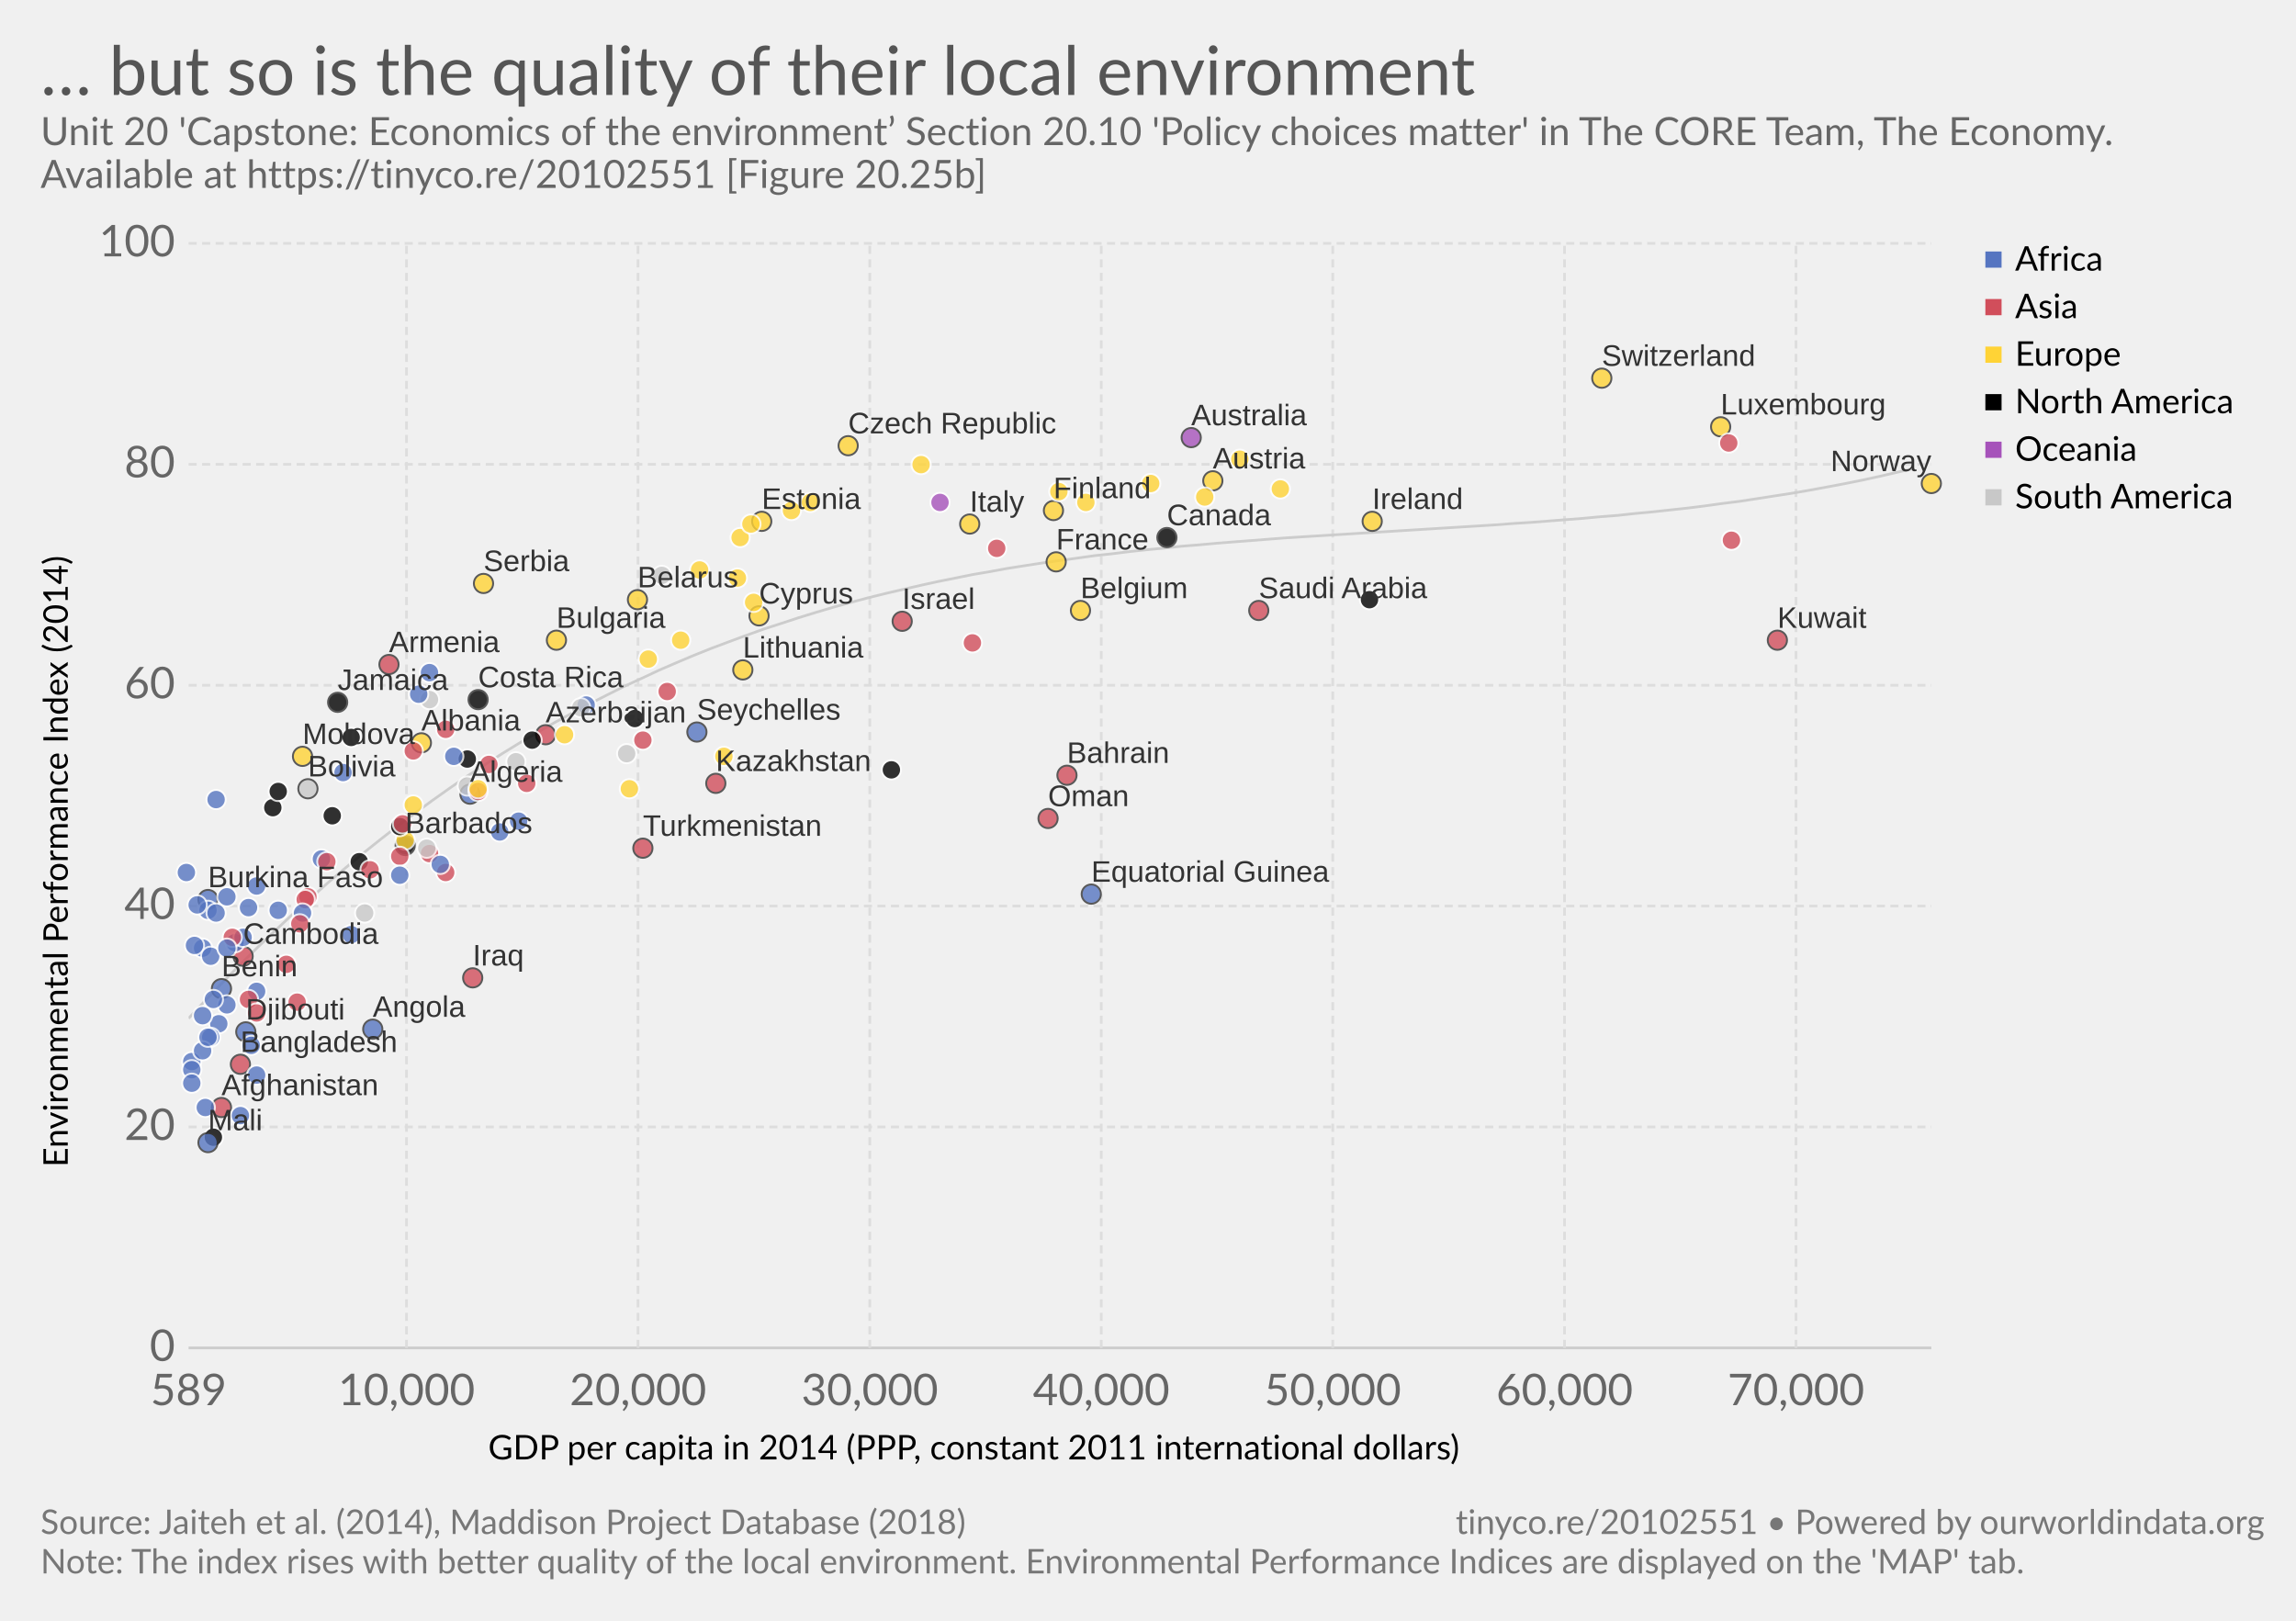
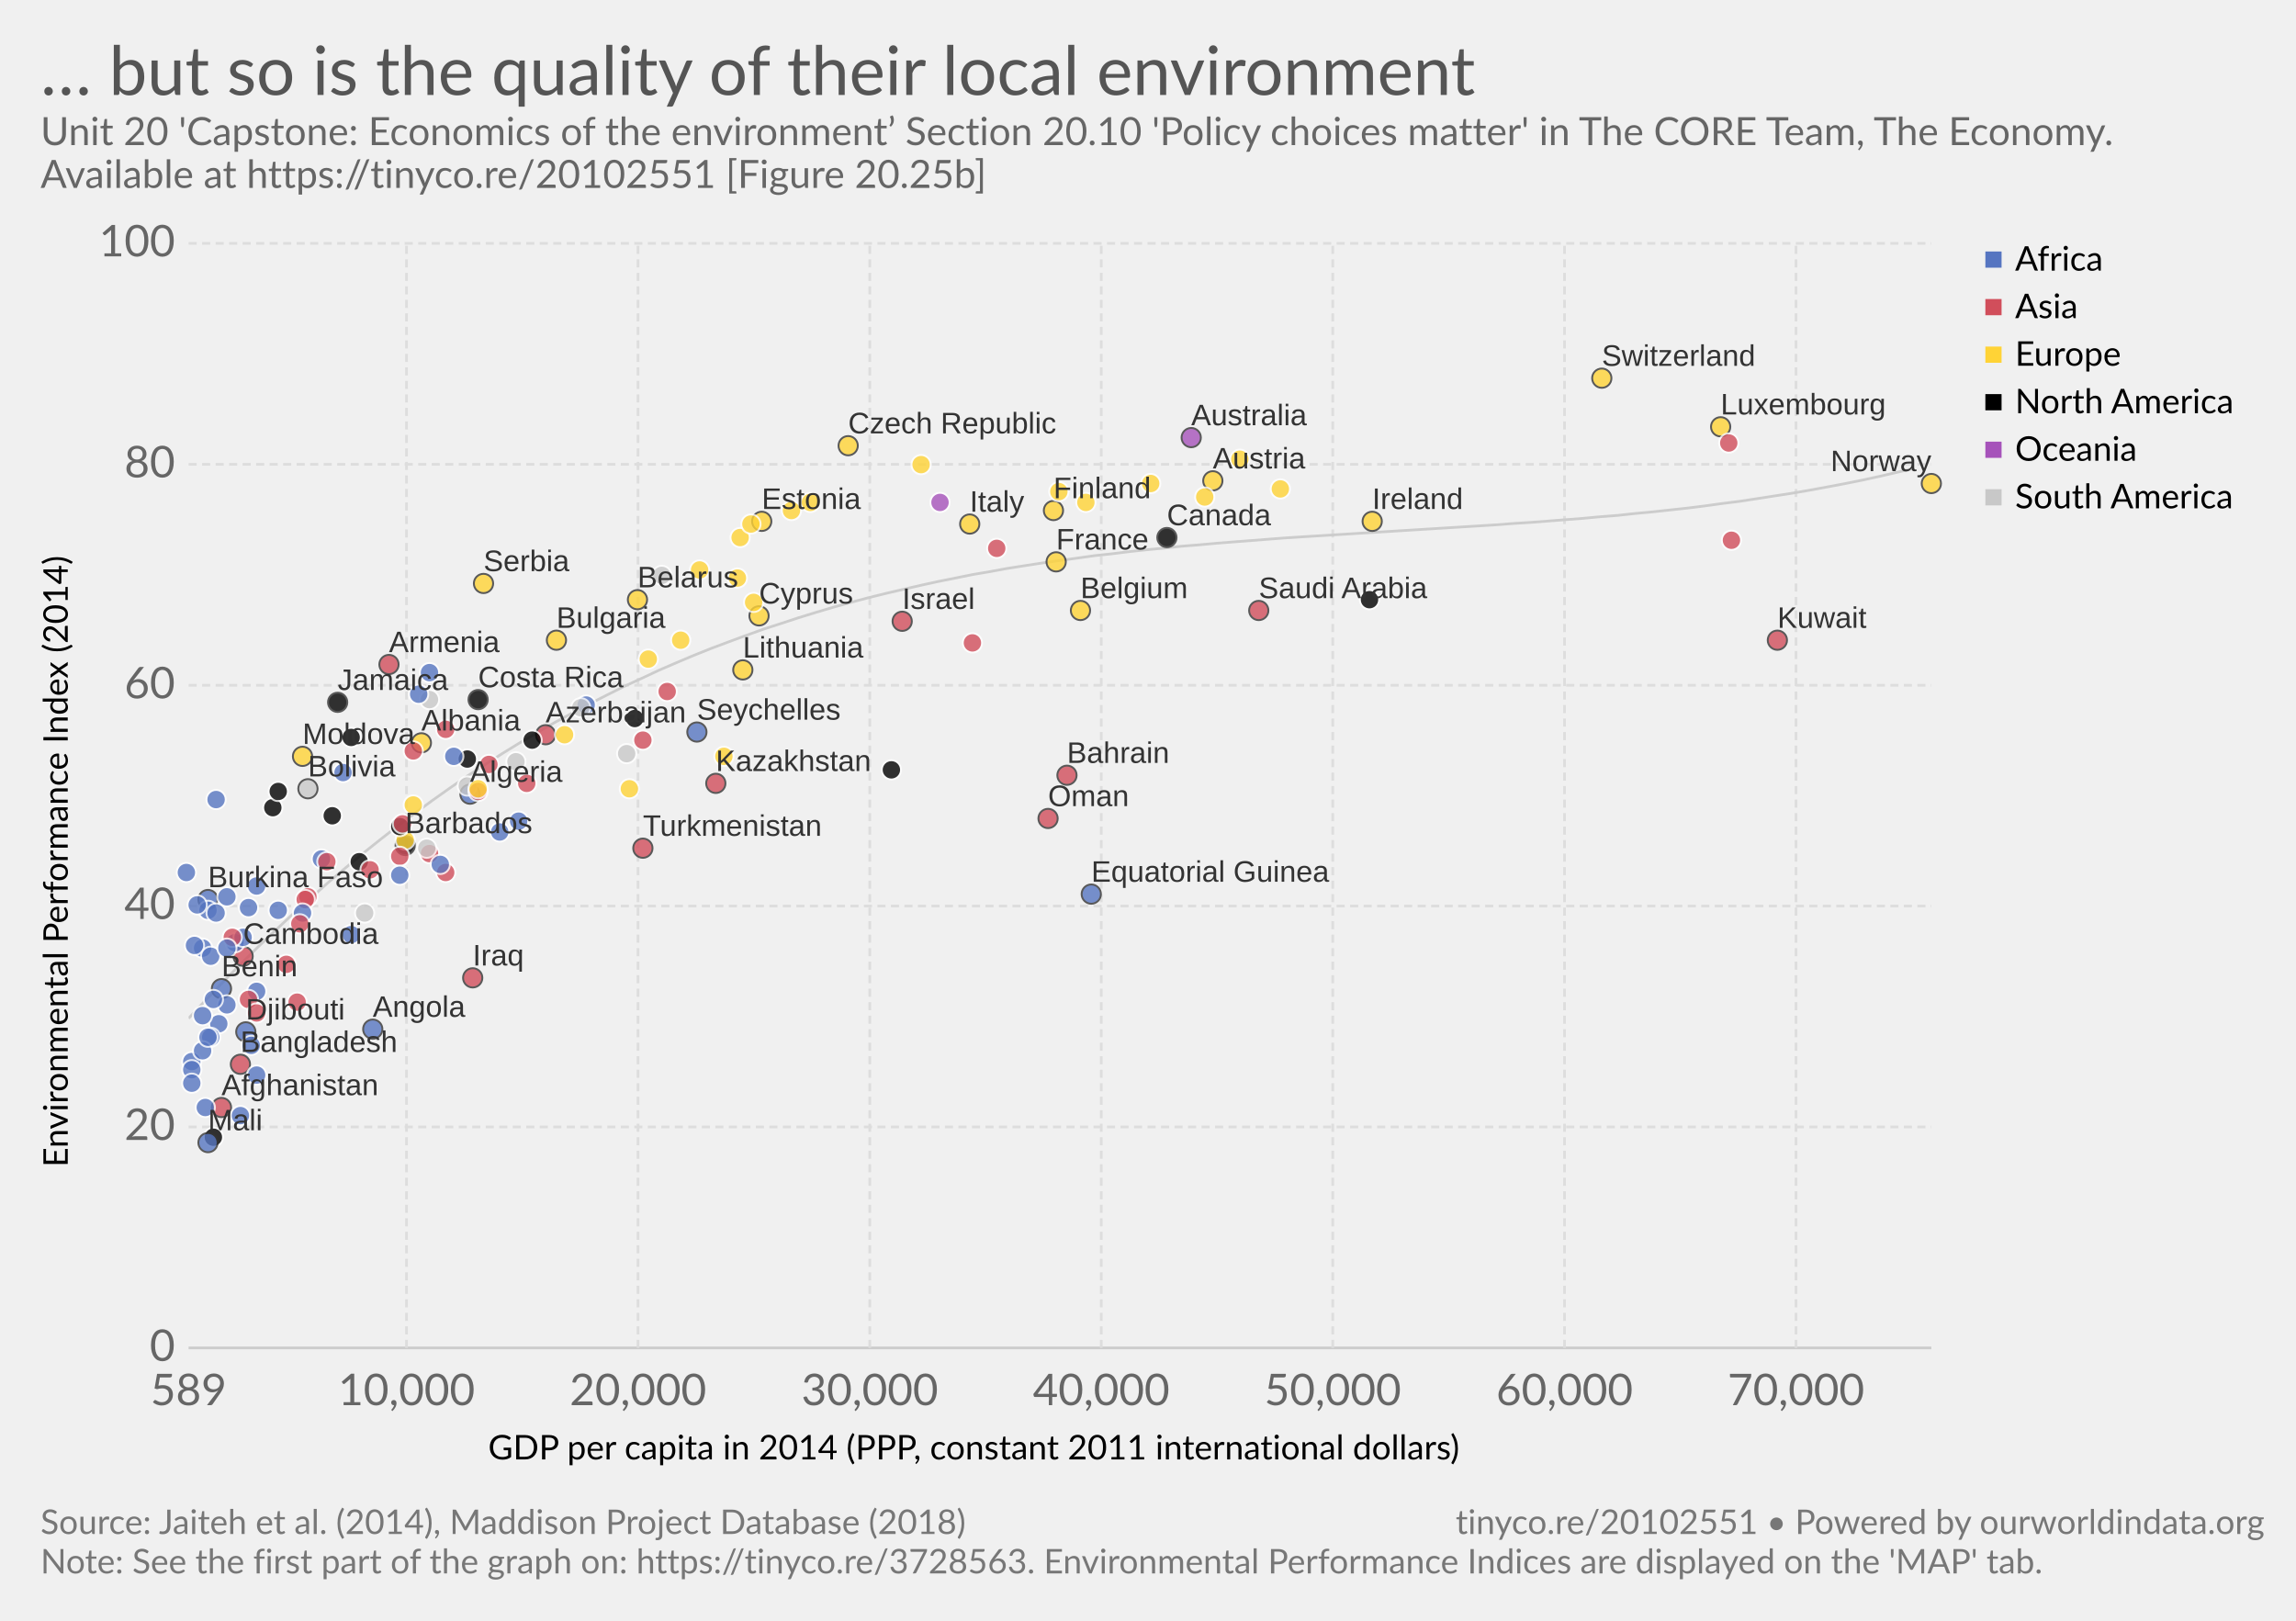
<svg xmlns="http://www.w3.org/2000/svg" version="1.1" style="font-family:Lato, 'Helvetica Neue', Helvetica, Arial, sans-serif;font-size:18px;background-color:white;text-rendering:optimizeLegibility;-webkit-font-smoothing:antialiased" width="850" height="600">
  <g class="HeaderView">
    <a href="https://ourworldindata.org/grapher/but-so-is-the-quality-of-their-local-environment" target="_blank">
      <text font-size="25.20" x="15.0" y="35.2" fill="#555">
        <tspan x="15" y="35.16">… but so is the quality of their local environment</tspan>
      </text>
    </a>
    <text font-size="14.40" x="15.0" y="53.7" fill="#666">
      <tspan x="15" y="53.72">Unit 20 'Capstone: Economics of the environment’ Section 20.10 'Policy choices matter' in The CORE Team, The Economy.</tspan>
      <tspan x="15" y="69.56">Available at https://tinyco.re/20102551 [Figure 20.25b]</tspan>
    </text>
  </g>
  <g>
    <g class="AxisBoxView">
      <g class="HorizontalAxis">
        <text font-size="12.60" x="180.7" y="540.3">
          <tspan x="180.725" y="540.28">GDP per capita in 2014 (PPP, constant 2011 international dollars)</tspan>
        </text>
        <text x="69.8" y="520.2" fill="#666" text-anchor="middle" font-size="16.2">589</text>
        <text x="150.5" y="520.2" fill="#666" text-anchor="middle" font-size="16.2">10,000</text>
        <text x="236.2" y="520.2" fill="#666" text-anchor="middle" font-size="16.2">20,000</text>
        <text x="322" y="520.2" fill="#666" text-anchor="middle" font-size="16.2">30,000</text>
        <text x="407.7" y="520.2" fill="#666" text-anchor="middle" font-size="16.2">40,000</text>
        <text x="493.4" y="520.2" fill="#666" text-anchor="middle" font-size="16.2">50,000</text>
        <text x="579.2" y="520.2" fill="#666" text-anchor="middle" font-size="16.2">60,000</text>
        <text x="664.9" y="520.2" fill="#666" text-anchor="middle" font-size="16.2">70,000</text>
      </g>
      <g class="VerticalAxis">
        <text font-size="12.60" x="-432.1" y="25.1" transform="rotate(-90)">
          <tspan x="-432.055" y="25.08">Environmental Performance Index (2014)</tspan>
        </text>
        <text x="64.82" y="499" fill="#666" dominant-baseline="middle" text-anchor="end" font-size="16.2">0</text>
        <text x="64.82" y="417.2" fill="#666" dominant-baseline="middle" text-anchor="end" font-size="16.2">20</text>
        <text x="64.82" y="335.4" fill="#666" dominant-baseline="middle" text-anchor="end" font-size="16.2">40</text>
        <text x="64.82" y="253.7" fill="#666" dominant-baseline="middle" text-anchor="end" font-size="16.2">60</text>
        <text x="64.82" y="171.9" fill="#666" dominant-baseline="middle" text-anchor="end" font-size="16.2">80</text>
        <text x="64.82" y="90.1" fill="#666" dominant-baseline="middle" text-anchor="end" font-size="16.2">100</text>
      </g>
      <g class="AxisGridLines">
        <line x1="69.82" y1="499" x2="715.00" y2="499" stroke="#ccc" />
        <line x1="69.82" y1="417.2" x2="715.00" y2="417.2" stroke="#ddd" stroke-dasharray="3,2" />
        <line x1="69.82" y1="335.4" x2="715.00" y2="335.4" stroke="#ddd" stroke-dasharray="3,2" />
        <line x1="69.82" y1="253.7" x2="715.00" y2="253.7" stroke="#ddd" stroke-dasharray="3,2" />
        <line x1="69.82" y1="171.9" x2="715.00" y2="171.9" stroke="#ddd" stroke-dasharray="3,2" />
        <line x1="69.82" y1="90.1" x2="715.00" y2="90.1" stroke="#ddd" stroke-dasharray="3,2" />
      </g>
      <g class="AxisGridLines">
        <line x1="150.5" y1="499.00" x2="150.5" y2="90.10" stroke="#ddd" stroke-dasharray="3,2" />
        <line x1="236.2" y1="499.00" x2="236.2" y2="90.10" stroke="#ddd" stroke-dasharray="3,2" />
        <line x1="322" y1="499.00" x2="322" y2="90.10" stroke="#ddd" stroke-dasharray="3,2" />
        <line x1="407.7" y1="499.00" x2="407.7" y2="90.10" stroke="#ddd" stroke-dasharray="3,2" />
        <line x1="493.4" y1="499.00" x2="493.4" y2="90.10" stroke="#ddd" stroke-dasharray="3,2" />
        <line x1="579.2" y1="499.00" x2="579.2" y2="90.10" stroke="#ddd" stroke-dasharray="3,2" />
        <line x1="664.9" y1="499.00" x2="664.9" y2="90.10" stroke="#ddd" stroke-dasharray="3,2" />
      </g>
    </g>
    <g class="ComparisonLine">
      <defs>
        <clipPath id="axisBounds-1">
          <rect x="69.816" y="90.1" width="645.184" height="408.9" />
        </clipPath>
      </defs>
      <path d="M69.8,377L76.3,370.1L82.7,363.4L89.2,356.8L95.6,350.5L102.1,344.3L108.5,338.3L115,332.5L121.4,326.8L127.9,321.3L134.3,316L140.8,310.8L147.2,305.8L153.7,301L160.1,296.3L166.6,291.7L173,287.3L179.5,283.1L185.9,279L192.4,275L198.9,271.2L205.3,267.5L211.8,264L218.2,260.6L224.7,257.3L231.1,254.1L237.6,251.1L244,248.1L250.5,245.3L256.9,242.6L263.4,240L269.8,237.6L276.3,235.2L282.7,232.9L289.2,230.8L295.6,228.7L302.1,226.7L308.5,224.8L315,223L321.4,221.3L327.9,219.7L334.3,218.2L340.8,216.7L347.2,215.3L353.7,214L360.1,212.7L366.6,211.6L373.1,210.4L379.5,209.4L386,208.4L392.4,207.5L398.9,206.6L405.3,205.7L411.8,205L418.2,204.2L424.7,203.5L431.1,202.9L437.6,202.2L444,201.7L450.5,201.1L456.9,200.6L463.4,200.1L469.8,199.6L476.3,199.1L482.7,198.7L489.2,198.3L495.6,197.9L502.1,197.5L508.5,197.1L515,196.7L521.4,196.3L527.9,195.9L534.3,195.5L540.8,195.1L547.3,194.7L553.7,194.3L560.2,193.8L566.6,193.4L573.1,192.9L579.5,192.4L586,191.9L592.4,191.3L598.9,190.8L605.3,190.1L611.8,189.5L618.2,188.8L624.7,188.1L631.1,187.3L637.6,186.4L644,185.6L650.5,184.6L656.9,183.6L663.4,182.6L669.8,181.5L676.3,180.3L682.7,179.1L689.2,177.8L695.6,176.4L702.1,174.9L708.5,173.4" clip-path="url(#axisBounds-1)" fill="none" stroke="#ccc" />
    </g>
    <g class="PointsWithLabels clickable" clip-path="url(#scatterBounds-2)" font-family="Arial, sans-serif">
      <rect x="69.816" y="90.1" width="645.184" height="408.9" fill="rgba(255,255,255,0)" />
      <defs>
        <clipPath id="scatterBounds-2">
          <rect x="59.816" y="80.1" width="665.184" height="428.9" />
        </clipPath>
      </defs>
      <g class="key-Afghanistan_0">
        <circle cx="82.00" cy="410.00" r="3.57" fill="#d14e5b" opacity="0.8" stroke="#333" stroke-width="0.7" />
      </g>
      <g class="key-Albania_0">
        <circle cx="156.00" cy="275.00" r="3.57" fill="#ffd336" opacity="0.8" stroke="#333" stroke-width="0.7" />
      </g>
      <g class="key-Algeria_0">
        <circle cx="174.00" cy="294.00" r="3.57" fill="#5675c1" opacity="0.8" stroke="#333" stroke-width="0.7" />
      </g>
      <g class="key-Angola_0">
        <circle cx="138.00" cy="381.00" r="3.57" fill="#5675c1" opacity="0.8" stroke="#333" stroke-width="0.7" />
      </g>
      <g class="key-Armenia_0">
        <circle cx="144.00" cy="246.00" r="3.57" fill="#d14e5b" opacity="0.8" stroke="#333" stroke-width="0.7" />
      </g>
      <g class="key-Australia_0">
        <circle cx="441.00" cy="162.00" r="3.57" fill="#a652ba" opacity="0.8" stroke="#333" stroke-width="0.7" />
      </g>
      <g class="key-Austria_0">
        <circle cx="449.00" cy="178.00" r="3.57" fill="#ffd336" opacity="0.8" stroke="#333" stroke-width="0.7" />
      </g>
      <g class="key-Azerbaijan_0">
        <circle cx="202.00" cy="272.00" r="3.57" fill="#d14e5b" opacity="0.8" stroke="#333" stroke-width="0.7" />
      </g>
      <g class="key-Bahrain_0">
        <circle cx="395.00" cy="287.00" r="3.57" fill="#d14e5b" opacity="0.8" stroke="#333" stroke-width="0.7" />
      </g>
      <g class="key-Bangladesh_0">
        <circle cx="89.00" cy="394.00" r="3.57" fill="#d14e5b" opacity="0.8" stroke="#333" stroke-width="0.7" />
      </g>
      <g class="key-Barbados_0">
        <circle cx="150.00" cy="313.00" r="3.57" fill="#000" opacity="0.8" stroke="#333" stroke-width="0.7" />
      </g>
      <g class="key-Belarus_0">
        <circle cx="236.00" cy="222.00" r="3.57" fill="#ffd336" opacity="0.8" stroke="#333" stroke-width="0.7" />
      </g>
      <g class="key-Belgium_0">
        <circle cx="400.00" cy="226.00" r="3.57" fill="#ffd336" opacity="0.8" stroke="#333" stroke-width="0.7" />
      </g>
      <g class="key-Benin_0">
        <circle cx="82.00" cy="366.00" r="3.57" fill="#5675c1" opacity="0.8" stroke="#333" stroke-width="0.7" />
      </g>
      <g class="key-Bolivia_0">
        <circle cx="114.00" cy="292.00" r="3.57" fill="#c8c8c8" opacity="0.8" stroke="#333" stroke-width="0.7" />
      </g>
      <g class="key-Bosnia-and-Herzegovina_0">
        <circle cx="150.00" cy="311.00" r="3.57" fill="#ffd336" opacity="0.8" stroke="#fff" stroke-width="0.7" />
      </g>
      <g class="key-Botswana_0">
        <circle cx="192.00" cy="304.00" r="3.57" fill="#5675c1" opacity="0.8" stroke="#fff" stroke-width="0.7" />
      </g>
      <g class="key-Brazil_0">
        <circle cx="191.00" cy="282.00" r="3.57" fill="#c8c8c8" opacity="0.8" stroke="#fff" stroke-width="0.7" />
      </g>
      <g class="key-Bulgaria_0">
        <circle cx="206.00" cy="237.00" r="3.57" fill="#ffd336" opacity="0.8" stroke="#333" stroke-width="0.7" />
      </g>
      <g class="key-Burkina-Faso_0">
        <circle cx="77.00" cy="333.00" r="3.57" fill="#5675c1" opacity="0.8" stroke="#333" stroke-width="0.7" />
      </g>
      <g class="key-Burundi_0">
        <circle cx="71.00" cy="393.00" r="3.57" fill="#5675c1" opacity="0.8" stroke="#fff" stroke-width="0.7" />
      </g>
      <g class="key-Cape-Verde_0">
        <circle cx="119.00" cy="318.00" r="3.57" fill="#5675c1" opacity="0.8" stroke="#fff" stroke-width="0.7" />
      </g>
      <g class="key-Cambodia_0">
        <circle cx="90.00" cy="354.00" r="3.57" fill="#d14e5b" opacity="0.8" stroke="#333" stroke-width="0.7" />
      </g>
      <g class="key-Cameroon_0">
        <circle cx="87.00" cy="349.00" r="3.57" fill="#5675c1" opacity="0.8" stroke="#fff" stroke-width="0.7" />
      </g>
      <g class="key-Canada_0">
        <circle cx="432.00" cy="199.00" r="3.57" fill="#000" opacity="0.8" stroke="#333" stroke-width="0.7" />
      </g>
      <g class="key-Central-African-Republic_0">
        <circle cx="69.00" cy="323.00" r="3.57" fill="#5675c1" opacity="0.8" stroke="#fff" stroke-width="0.7" />
      </g>
      <g class="key-Chad_0">
        <circle cx="84.00" cy="372.00" r="3.57" fill="#5675c1" opacity="0.8" stroke="#fff" stroke-width="0.7" />
      </g>
      <g class="key-Chile_0">
        <circle cx="245.00" cy="213.00" r="3.57" fill="#c8c8c8" opacity="0.8" stroke="#fff" stroke-width="0.7" />
      </g>
      <g class="key-China_0">
        <circle cx="165.00" cy="323.00" r="3.57" fill="#d14e5b" opacity="0.8" stroke="#fff" stroke-width="0.7" />
      </g>
      <g class="key-Colombia_0">
        <circle cx="173.00" cy="291.00" r="3.57" fill="#c8c8c8" opacity="0.8" stroke="#fff" stroke-width="0.7" />
      </g>
      <g class="key-Comoros_0">
        <circle cx="79.00" cy="370.00" r="3.57" fill="#5675c1" opacity="0.8" stroke="#fff" stroke-width="0.7" />
      </g>
      <g class="key-Democratic-Republic-of-Congo_0">
        <circle cx="71.00" cy="396.00" r="3.57" fill="#5675c1" opacity="0.8" stroke="#fff" stroke-width="0.7" />
      </g>
      <g class="key-Congo_0">
        <circle cx="103.00" cy="337.00" r="3.57" fill="#5675c1" opacity="0.8" stroke="#fff" stroke-width="0.7" />
      </g>
      <g class="key-Costa-Rica_0">
        <circle cx="177.00" cy="259.00" r="3.57" fill="#000" opacity="0.8" stroke="#333" stroke-width="0.7" />
      </g>
      <g class="key-Cote-d__0027Ivoire_0">
        <circle cx="92.00" cy="336.00" r="3.57" fill="#5675c1" opacity="0.8" stroke="#fff" stroke-width="0.7" />
      </g>
      <g class="key-Croatia_0">
        <circle cx="240.00" cy="244.00" r="3.57" fill="#ffd336" opacity="0.8" stroke="#fff" stroke-width="0.7" />
      </g>
      <g class="key-Cuba_0">
        <circle cx="130.00" cy="273.00" r="3.57" fill="#000" opacity="0.8" stroke="#fff" stroke-width="0.7" />
      </g>
      <g class="key-Cyprus_0">
        <circle cx="281.00" cy="228.00" r="3.57" fill="#ffd336" opacity="0.8" stroke="#333" stroke-width="0.7" />
      </g>
      <g class="key-Czech-Republic_0">
        <circle cx="314.00" cy="165.00" r="3.57" fill="#ffd336" opacity="0.8" stroke="#333" stroke-width="0.7" />
      </g>
      <g class="key-Denmark_0">
        <circle cx="446.00" cy="184.00" r="3.57" fill="#ffd336" opacity="0.8" stroke="#fff" stroke-width="0.7" />
      </g>
      <g class="key-Djibouti_0">
        <circle cx="91.00" cy="382.00" r="3.57" fill="#5675c1" opacity="0.8" stroke="#333" stroke-width="0.7" />
      </g>
      <g class="key-Dominica_0">
        <circle cx="148.00" cy="306.00" r="3.57" fill="#000" opacity="0.8" stroke="#fff" stroke-width="0.7" />
      </g>
      <g class="key-Dominican-Republic_0">
        <circle cx="173.00" cy="281.00" r="3.57" fill="#000" opacity="0.8" stroke="#fff" stroke-width="0.7" />
      </g>
      <g class="key-Ecuador_0">
        <circle cx="159.00" cy="259.00" r="3.57" fill="#c8c8c8" opacity="0.8" stroke="#fff" stroke-width="0.7" />
      </g>
      <g class="key-Egypt_0">
        <circle cx="159.00" cy="249.00" r="3.57" fill="#5675c1" opacity="0.8" stroke="#fff" stroke-width="0.7" />
      </g>
      <g class="key-El-Salvador_0">
        <circle cx="133.00" cy="319.00" r="3.57" fill="#000" opacity="0.8" stroke="#fff" stroke-width="0.7" />
      </g>
      <g class="key-Equatorial-Guinea_0">
        <circle cx="404.00" cy="331.00" r="3.57" fill="#5675c1" opacity="0.8" stroke="#333" stroke-width="0.7" />
      </g>
      <g class="key-Estonia_0">
        <circle cx="282.00" cy="193.00" r="3.57" fill="#ffd336" opacity="0.8" stroke="#333" stroke-width="0.7" />
      </g>
      <g class="key-Ethiopia_0">
        <circle cx="77.00" cy="337.00" r="3.57" fill="#5675c1" opacity="0.8" stroke="#fff" stroke-width="0.7" />
      </g>
      <g class="key-Finland_0">
        <circle cx="390.00" cy="189.00" r="3.57" fill="#ffd336" opacity="0.8" stroke="#333" stroke-width="0.7" />
      </g>
      <g class="key-France_0">
        <circle cx="391.00" cy="208.00" r="3.57" fill="#ffd336" opacity="0.8" stroke="#333" stroke-width="0.7" />
      </g>
      <g class="key-Gabon_0">
        <circle cx="185.00" cy="308.00" r="3.57" fill="#5675c1" opacity="0.8" stroke="#fff" stroke-width="0.7" />
      </g>
      <g class="key-Gambia_0">
        <circle cx="81.00" cy="379.00" r="3.57" fill="#5675c1" opacity="0.8" stroke="#fff" stroke-width="0.7" />
      </g>
      <g class="key-Georgia_0">
        <circle cx="149.00" cy="305.00" r="3.57" fill="#d14e5b" opacity="0.8" stroke="#fff" stroke-width="0.7" />
      </g>
      <g class="key-Germany_0">
        <circle cx="459.00" cy="170.00" r="3.57" fill="#ffd336" opacity="0.8" stroke="#fff" stroke-width="0.7" />
      </g>
      <g class="key-Ghana_0">
        <circle cx="95.00" cy="367.00" r="3.57" fill="#5675c1" opacity="0.8" stroke="#fff" stroke-width="0.7" />
      </g>
      <g class="key-Greece_0">
        <circle cx="274.00" cy="199.00" r="3.57" fill="#ffd336" opacity="0.8" stroke="#fff" stroke-width="0.7" />
      </g>
      <g class="key-Guatemala_0">
        <circle cx="123.00" cy="302.00" r="3.57" fill="#000" opacity="0.8" stroke="#fff" stroke-width="0.7" />
      </g>
      <g class="key-Guinea_0">
        <circle cx="78.00" cy="384.00" r="3.57" fill="#5675c1" opacity="0.8" stroke="#fff" stroke-width="0.7" />
      </g>
      <g class="key-Guinea__002dBissau_0">
        <circle cx="75.00" cy="351.00" r="3.57" fill="#5675c1" opacity="0.8" stroke="#fff" stroke-width="0.7" />
      </g>
      <g class="key-Haiti_0">
        <circle cx="79.00" cy="421.00" r="3.57" fill="#000" opacity="0.8" stroke="#fff" stroke-width="0.7" />
      </g>
      <g class="key-Honduras_0">
        <circle cx="101.00" cy="299.00" r="3.57" fill="#000" opacity="0.8" stroke="#fff" stroke-width="0.7" />
      </g>
      <g class="key-Hungary_0">
        <circle cx="259.00" cy="211.00" r="3.57" fill="#ffd336" opacity="0.8" stroke="#fff" stroke-width="0.7" />
      </g>
      <g class="key-Iceland_0">
        <circle cx="402.00" cy="186.00" r="3.57" fill="#ffd336" opacity="0.8" stroke="#fff" stroke-width="0.7" />
      </g>
      <g class="key-India_0">
        <circle cx="110.00" cy="371.00" r="3.57" fill="#d14e5b" opacity="0.8" stroke="#fff" stroke-width="0.7" />
      </g>
      <g class="key-Indonesia_0">
        <circle cx="148.00" cy="317.00" r="3.57" fill="#d14e5b" opacity="0.8" stroke="#fff" stroke-width="0.7" />
      </g>
      <g class="key-Iran_0">
        <circle cx="195.00" cy="290.00" r="3.57" fill="#d14e5b" opacity="0.8" stroke="#fff" stroke-width="0.7" />
      </g>
      <g class="key-Iraq_0">
        <circle cx="175.00" cy="362.00" r="3.57" fill="#d14e5b" opacity="0.8" stroke="#333" stroke-width="0.7" />
      </g>
      <g class="key-Ireland_0">
        <circle cx="508.00" cy="193.00" r="3.57" fill="#ffd336" opacity="0.8" stroke="#333" stroke-width="0.7" />
      </g>
      <g class="key-Israel_0">
        <circle cx="334.00" cy="230.00" r="3.57" fill="#d14e5b" opacity="0.8" stroke="#333" stroke-width="0.7" />
      </g>
      <g class="key-Italy_0">
        <circle cx="359.00" cy="194.00" r="3.57" fill="#ffd336" opacity="0.8" stroke="#333" stroke-width="0.7" />
      </g>
      <g class="key-Jamaica_0">
        <circle cx="125.00" cy="260.00" r="3.57" fill="#000" opacity="0.8" stroke="#333" stroke-width="0.7" />
      </g>
      <g class="key-Japan_0">
        <circle cx="369.00" cy="203.00" r="3.57" fill="#d14e5b" opacity="0.8" stroke="#fff" stroke-width="0.7" />
      </g>
      <g class="key-Jordan_0">
        <circle cx="165.00" cy="270.00" r="3.57" fill="#d14e5b" opacity="0.8" stroke="#fff" stroke-width="0.7" />
      </g>
      <g class="key-Kazakhstan_0">
        <circle cx="265.00" cy="290.00" r="3.57" fill="#d14e5b" opacity="0.8" stroke="#333" stroke-width="0.7" />
      </g>
      <g class="key-Kenya_0">
        <circle cx="90.00" cy="347.00" r="3.57" fill="#5675c1" opacity="0.8" stroke="#fff" stroke-width="0.7" />
      </g>
      <g class="key-South-Korea_0">
        <circle cx="360.00" cy="238.00" r="3.57" fill="#d14e5b" opacity="0.8" stroke="#fff" stroke-width="0.7" />
      </g>
      <g class="key-Kuwait_0">
        <circle cx="658.00" cy="237.00" r="3.57" fill="#d14e5b" opacity="0.8" stroke="#333" stroke-width="0.7" />
      </g>
      <g class="key-Kyrgyzstan_0">
        <circle cx="114.00" cy="332.00" r="3.57" fill="#d14e5b" opacity="0.8" stroke="#fff" stroke-width="0.7" />
      </g>
      <g class="key-Laos_0">
        <circle cx="113.00" cy="333.00" r="3.57" fill="#d14e5b" opacity="0.8" stroke="#fff" stroke-width="0.7" />
      </g>
      <g class="key-Latvia_0">
        <circle cx="252.00" cy="237.00" r="3.57" fill="#ffd336" opacity="0.8" stroke="#fff" stroke-width="0.7" />
      </g>
      <g class="key-Lebanon_0">
        <circle cx="177.00" cy="293.00" r="3.57" fill="#d14e5b" opacity="0.8" stroke="#fff" stroke-width="0.7" />
      </g>
      <g class="key-Lesotho_0">
        <circle cx="89.00" cy="413.00" r="3.57" fill="#5675c1" opacity="0.8" stroke="#fff" stroke-width="0.7" />
      </g>
      <g class="key-Liberia_0">
        <circle cx="71.00" cy="401.00" r="3.57" fill="#5675c1" opacity="0.8" stroke="#fff" stroke-width="0.7" />
      </g>
      <g class="key-Libya_0">
        <circle cx="148.00" cy="324.00" r="3.57" fill="#5675c1" opacity="0.8" stroke="#fff" stroke-width="0.7" />
      </g>
      <g class="key-Lithuania_0">
        <circle cx="275.00" cy="248.00" r="3.57" fill="#ffd336" opacity="0.8" stroke="#333" stroke-width="0.7" />
      </g>
      <g class="key-Luxembourg_0">
        <circle cx="637.00" cy="158.00" r="3.57" fill="#ffd336" opacity="0.8" stroke="#333" stroke-width="0.7" />
      </g>
      <g class="key-Macedonia_0">
        <circle cx="177.00" cy="292.00" r="3.57" fill="#ffd336" opacity="0.8" stroke="#fff" stroke-width="0.7" />
      </g>
      <g class="key-Madagascar_0">
        <circle cx="75.00" cy="389.00" r="3.57" fill="#5675c1" opacity="0.8" stroke="#fff" stroke-width="0.7" />
      </g>
      <g class="key-Malawi_0">
        <circle cx="73.00" cy="335.00" r="3.57" fill="#5675c1" opacity="0.8" stroke="#fff" stroke-width="0.7" />
      </g>
      <g class="key-Malaysia_0">
        <circle cx="247.00" cy="256.00" r="3.57" fill="#d14e5b" opacity="0.8" stroke="#fff" stroke-width="0.7" />
      </g>
      <g class="key-Mali_0">
        <circle cx="77.00" cy="423.00" r="3.57" fill="#5675c1" opacity="0.8" stroke="#333" stroke-width="0.7" />
      </g>
      <g class="key-Malta_0">
        <circle cx="279.00" cy="223.00" r="3.57" fill="#ffd336" opacity="0.8" stroke="#fff" stroke-width="0.7" />
      </g>
      <g class="key-Mauritania_0">
        <circle cx="93.00" cy="387.00" r="3.57" fill="#5675c1" opacity="0.8" stroke="#fff" stroke-width="0.7" />
      </g>
      <g class="key-Mauritius_0">
        <circle cx="217.00" cy="261.00" r="3.57" fill="#5675c1" opacity="0.8" stroke="#fff" stroke-width="0.7" />
      </g>
      <g class="key-Mexico_0">
        <circle cx="197.00" cy="274.00" r="3.57" fill="#000" opacity="0.8" stroke="#fff" stroke-width="0.7" />
      </g>
      <g class="key-Moldova_0">
        <circle cx="112.00" cy="280.00" r="3.57" fill="#ffd336" opacity="0.8" stroke="#333" stroke-width="0.7" />
      </g>
      <g class="key-Mongolia_0">
        <circle cx="159.00" cy="316.00" r="3.57" fill="#d14e5b" opacity="0.8" stroke="#fff" stroke-width="0.7" />
      </g>
      <g class="key-Montenegro_0">
        <circle cx="209.00" cy="272.00" r="3.57" fill="#ffd336" opacity="0.8" stroke="#fff" stroke-width="0.7" />
      </g>
      <g class="key-Morocco_0">
        <circle cx="127.00" cy="286.00" r="3.57" fill="#5675c1" opacity="0.8" stroke="#fff" stroke-width="0.7" />
      </g>
      <g class="key-Mozambique_0">
        <circle cx="75.00" cy="376.00" r="3.57" fill="#5675c1" opacity="0.8" stroke="#fff" stroke-width="0.7" />
      </g>
      <g class="key-Namibia_0">
        <circle cx="163.00" cy="320.00" r="3.57" fill="#5675c1" opacity="0.8" stroke="#fff" stroke-width="0.7" />
      </g>
      <g class="key-Nepal_0">
        <circle cx="86.00" cy="347.00" r="3.57" fill="#d14e5b" opacity="0.8" stroke="#fff" stroke-width="0.7" />
      </g>
      <g class="key-Netherlands_0">
        <circle cx="474.00" cy="181.00" r="3.57" fill="#ffd336" opacity="0.8" stroke="#fff" stroke-width="0.7" />
      </g>
      <g class="key-New-Zealand_0">
        <circle cx="348.00" cy="186.00" r="3.57" fill="#a652ba" opacity="0.8" stroke="#fff" stroke-width="0.7" />
      </g>
      <g class="key-Nicaragua_0">
        <circle cx="103.00" cy="293.00" r="3.57" fill="#000" opacity="0.8" stroke="#fff" stroke-width="0.7" />
      </g>
      <g class="key-Niger_0">
        <circle cx="72.00" cy="350.00" r="3.57" fill="#5675c1" opacity="0.8" stroke="#fff" stroke-width="0.7" />
      </g>
      <g class="key-Nigeria_0">
        <circle cx="112.00" cy="338.00" r="3.57" fill="#5675c1" opacity="0.8" stroke="#fff" stroke-width="0.7" />
      </g>
      <g class="key-Norway_0">
        <circle cx="715.00" cy="179.00" r="3.57" fill="#ffd336" opacity="0.8" stroke="#333" stroke-width="0.7" />
      </g>
      <g class="key-Oman_0">
        <circle cx="388.00" cy="303.00" r="3.57" fill="#d14e5b" opacity="0.8" stroke="#333" stroke-width="0.7" />
      </g>
      <g class="key-Pakistan_0">
        <circle cx="106.00" cy="357.00" r="3.57" fill="#d14e5b" opacity="0.8" stroke="#fff" stroke-width="0.7" />
      </g>
      <g class="key-Panama_0">
        <circle cx="235.00" cy="266.00" r="3.57" fill="#000" opacity="0.8" stroke="#fff" stroke-width="0.7" />
      </g>
      <g class="key-Paraguay_0">
        <circle cx="135.00" cy="338.00" r="3.57" fill="#c8c8c8" opacity="0.8" stroke="#fff" stroke-width="0.7" />
      </g>
      <g class="key-Peru_0">
        <circle cx="158.00" cy="314.00" r="3.57" fill="#c8c8c8" opacity="0.8" stroke="#fff" stroke-width="0.7" />
      </g>
      <g class="key-Philippines_0">
        <circle cx="121.00" cy="319.00" r="3.57" fill="#d14e5b" opacity="0.8" stroke="#fff" stroke-width="0.7" />
      </g>
      <g class="key-Poland_0">
        <circle cx="273.00" cy="214.00" r="3.57" fill="#ffd336" opacity="0.8" stroke="#fff" stroke-width="0.7" />
      </g>
      <g class="key-Portugal_0">
        <circle cx="293.00" cy="189.00" r="3.57" fill="#ffd336" opacity="0.8" stroke="#fff" stroke-width="0.7" />
      </g>
      <g class="key-Romania_0">
        <circle cx="233.00" cy="292.00" r="3.57" fill="#ffd336" opacity="0.8" stroke="#fff" stroke-width="0.7" />
      </g>
      <g class="key-Russia_0">
        <circle cx="268.00" cy="280.00" r="3.57" fill="#ffd336" opacity="0.8" stroke="#fff" stroke-width="0.7" />
      </g>
      <g class="key-Rwanda_0">
        <circle cx="78.00" cy="354.00" r="3.57" fill="#5675c1" opacity="0.8" stroke="#fff" stroke-width="0.7" />
      </g>
      <g class="key-Saudi-Arabia_0">
        <circle cx="466.00" cy="226.00" r="3.57" fill="#d14e5b" opacity="0.8" stroke="#333" stroke-width="0.7" />
      </g>
      <g class="key-Senegal_0">
        <circle cx="84.00" cy="332.00" r="3.57" fill="#5675c1" opacity="0.8" stroke="#fff" stroke-width="0.7" />
      </g>
      <g class="key-Serbia_0">
        <circle cx="179.00" cy="216.00" r="3.57" fill="#ffd336" opacity="0.8" stroke="#333" stroke-width="0.7" />
      </g>
      <g class="key-Seychelles_0">
        <circle cx="258.00" cy="271.00" r="3.57" fill="#5675c1" opacity="0.8" stroke="#333" stroke-width="0.7" />
      </g>
      <g class="key-Sierra-Leone_0">
        <circle cx="76.00" cy="410.00" r="3.57" fill="#5675c1" opacity="0.8" stroke="#fff" stroke-width="0.7" />
      </g>
      <g class="key-Singapore_0">
        <circle cx="640.00" cy="164.00" r="3.57" fill="#d14e5b" opacity="0.8" stroke="#fff" stroke-width="0.7" />
      </g>
      <g class="key-Slovakia_0">
        <circle cx="278.00" cy="194.00" r="3.57" fill="#ffd336" opacity="0.8" stroke="#fff" stroke-width="0.7" />
      </g>
      <g class="key-Slovenia_0">
        <circle cx="300.00" cy="186.00" r="3.57" fill="#ffd336" opacity="0.8" stroke="#fff" stroke-width="0.7" />
      </g>
      <g class="key-South-Africa_0">
        <circle cx="168.00" cy="280.00" r="3.57" fill="#5675c1" opacity="0.8" stroke="#fff" stroke-width="0.7" />
      </g>
      <g class="key-Spain_0">
        <circle cx="341.00" cy="172.00" r="3.57" fill="#ffd336" opacity="0.8" stroke="#fff" stroke-width="0.7" />
      </g>
      <g class="key-Sri-Lanka_0">
        <circle cx="153.00" cy="278.00" r="3.57" fill="#d14e5b" opacity="0.8" stroke="#fff" stroke-width="0.7" />
      </g>
      <g class="key-Sudan_0">
        <circle cx="95.00" cy="398.00" r="3.57" fill="#5675c1" opacity="0.8" stroke="#fff" stroke-width="0.7" />
      </g>
      <g class="key-Swaziland_0">
        <circle cx="130.00" cy="346.00" r="3.57" fill="#5675c1" opacity="0.8" stroke="#fff" stroke-width="0.7" />
      </g>
      <g class="key-Sweden_0">
        <circle cx="426.00" cy="179.00" r="3.57" fill="#ffd336" opacity="0.8" stroke="#fff" stroke-width="0.7" />
      </g>
      <g class="key-Switzerland_0">
        <circle cx="593.00" cy="140.00" r="3.57" fill="#ffd336" opacity="0.8" stroke="#333" stroke-width="0.7" />
      </g>
      <g class="key-Tajikistan_0">
        <circle cx="92.00" cy="370.00" r="3.57" fill="#d14e5b" opacity="0.8" stroke="#fff" stroke-width="0.7" />
      </g>
      <g class="key-Tanzania_0">
        <circle cx="84.00" cy="351.00" r="3.57" fill="#5675c1" opacity="0.8" stroke="#fff" stroke-width="0.7" />
      </g>
      <g class="key-Thailand_0">
        <circle cx="181.00" cy="283.00" r="3.57" fill="#d14e5b" opacity="0.8" stroke="#fff" stroke-width="0.7" />
      </g>
      <g class="key-Togo_0">
        <circle cx="77.00" cy="384.00" r="3.57" fill="#5675c1" opacity="0.8" stroke="#fff" stroke-width="0.7" />
      </g>
      <g class="key-Tunisia_0">
        <circle cx="155.00" cy="257.00" r="3.57" fill="#5675c1" opacity="0.8" stroke="#fff" stroke-width="0.7" />
      </g>
      <g class="key-Turkey_0">
        <circle cx="238.00" cy="274.00" r="3.57" fill="#d14e5b" opacity="0.8" stroke="#fff" stroke-width="0.7" />
      </g>
      <g class="key-Turkmenistan_0">
        <circle cx="238.00" cy="314.00" r="3.57" fill="#d14e5b" opacity="0.8" stroke="#333" stroke-width="0.7" />
      </g>
      <g class="key-Uganda_0">
        <circle cx="80.00" cy="338.00" r="3.57" fill="#5675c1" opacity="0.8" stroke="#fff" stroke-width="0.7" />
      </g>
      <g class="key-Ukraine_0">
        <circle cx="153.00" cy="298.00" r="3.57" fill="#ffd336" opacity="0.8" stroke="#fff" stroke-width="0.7" />
      </g>
      <g class="key-United-Arab-Emirates_0">
        <circle cx="641.00" cy="200.00" r="3.57" fill="#d14e5b" opacity="0.8" stroke="#fff" stroke-width="0.7" />
      </g>
      <g class="key-United-Kingdom_0">
        <circle cx="392.00" cy="182.00" r="3.57" fill="#ffd336" opacity="0.8" stroke="#fff" stroke-width="0.7" />
      </g>
      <g class="key-United-States_0">
        <circle cx="507.00" cy="222.00" r="3.57" fill="#000" opacity="0.8" stroke="#fff" stroke-width="0.7" />
      </g>
      <g class="key-Uruguay_0">
        <circle cx="232.00" cy="279.00" r="3.57" fill="#c8c8c8" opacity="0.8" stroke="#fff" stroke-width="0.7" />
      </g>
      <g class="key-Uzbekistan_0">
        <circle cx="137.00" cy="322.00" r="3.57" fill="#d14e5b" opacity="0.8" stroke="#fff" stroke-width="0.7" />
      </g>
      <g class="key-Venezuela_0">
        <circle cx="215.00" cy="262.00" r="3.57" fill="#c8c8c8" opacity="0.8" stroke="#fff" stroke-width="0.7" />
      </g>
      <g class="key-Vietnam_0">
        <circle cx="111.00" cy="342.00" r="3.57" fill="#d14e5b" opacity="0.8" stroke="#fff" stroke-width="0.7" />
      </g>
      <g class="key-Yemen_0">
        <circle cx="95.00" cy="375.00" r="3.57" fill="#d14e5b" opacity="0.8" stroke="#fff" stroke-width="0.7" />
      </g>
      <g class="key-Zambia_0">
        <circle cx="95.00" cy="328.00" r="3.57" fill="#5675c1" opacity="0.8" stroke="#fff" stroke-width="0.7" />
      </g>
      <g class="key-Zimbabwe_0">
        <circle cx="80.00" cy="296.00" r="3.57" fill="#5675c1" opacity="0.8" stroke="#fff" stroke-width="0.7" />
      </g>
      <g class="key-Trinidad-and-Tobago_0">
        <circle cx="330.00" cy="285.00" r="3.57" fill="#000" opacity="0.8" stroke="#fff" stroke-width="0.7" />
      </g>
      <g class="backgroundLabels" fill="#333">
        <text x="82.00" y="405.43" font-size="11.00">Afghanistan</text>
        <text x="156.00" y="270.43" font-size="11.00">Albania</text>
        <text x="174.00" y="289.43" font-size="11.00">Algeria</text>
        <text x="138.00" y="376.43" font-size="11.00">Angola</text>
        <text x="144.00" y="241.43" font-size="11.00">Armenia</text>
        <text x="441.00" y="157.43" font-size="11.00">Australia</text>
        <text x="449.00" y="173.43" font-size="11.00">Austria</text>
        <text x="202.00" y="267.43" font-size="11.00">Azerbaijan</text>
        <text x="395.00" y="282.43" font-size="11.00">Bahrain</text>
        <text x="89.00" y="389.43" font-size="11.00">Bangladesh</text>
        <text x="150.00" y="308.43" font-size="11.00">Barbados</text>
        <text x="236.00" y="217.43" font-size="11.00">Belarus</text>
        <text x="400.00" y="221.43" font-size="11.00">Belgium</text>
        <text x="82.00" y="361.43" font-size="11.00">Benin</text>
        <text x="114.00" y="287.43" font-size="11.00">Bolivia</text>
        <text x="206.00" y="232.43" font-size="11.00">Bulgaria</text>
        <text x="77.00" y="328.43" font-size="11.00">Burkina Faso</text>
        <text x="90.00" y="349.43" font-size="11.00">Cambodia</text>
        <text x="432.00" y="194.43" font-size="11.00">Canada</text>
        <text x="177.00" y="254.43" font-size="11.00">Costa Rica</text>
        <text x="281.00" y="223.43" font-size="11.00">Cyprus</text>
        <text x="314.00" y="160.43" font-size="11.00">Czech Republic</text>
        <text x="91.00" y="377.43" font-size="11.00">Djibouti</text>
        <text x="404.00" y="326.43" font-size="11.00">Equatorial Guinea</text>
        <text x="282.00" y="188.43" font-size="11.00">Estonia</text>
        <text x="390.00" y="184.43" font-size="11.00">Finland</text>
        <text x="391.00" y="203.43" font-size="11.00">France</text>
        <text x="175.00" y="357.43" font-size="11.00">Iraq</text>
        <text x="508.00" y="188.43" font-size="11.00">Ireland</text>
        <text x="334.00" y="225.43" font-size="11.00">Israel</text>
        <text x="359.00" y="189.43" font-size="11.00">Italy</text>
        <text x="125.00" y="255.43" font-size="11.00">Jamaica</text>
        <text x="265.00" y="285.43" font-size="11.00">Kazakhstan</text>
        <text x="658.00" y="232.43" font-size="11.00">Kuwait</text>
        <text x="275.00" y="243.43" font-size="11.00">Lithuania</text>
        <text x="637.00" y="153.43" font-size="11.00">Luxembourg</text>
        <text x="77.00" y="418.43" font-size="11.00">Mali</text>
        <text x="112.00" y="275.43" font-size="11.00">Moldova</text>
        <text x="677.71" y="174.43" font-size="11.00">Norway</text>
        <text x="388.00" y="298.43" font-size="11.00">Oman</text>
        <text x="466.00" y="221.43" font-size="11.00">Saudi Arabia</text>
        <text x="179.00" y="211.43" font-size="11.00">Serbia</text>
        <text x="258.00" y="266.43" font-size="11.00">Seychelles</text>
        <text x="593.00" y="135.43" font-size="11.00">Switzerland</text>
        <text x="238.00" y="309.43" font-size="11.00">Turkmenistan</text>
      </g>
    </g>
    <g class="ScatterColorLegend clickable" style="cursor:pointer">
      <g class="legendMark">
        <rect x="735" y="87.6" width="43.256" height="17.6" fill="#fff" opacity="0" />,<rect x="735" y="93.1" width="6" height="6" fill="#5675c1" />,<text font-size="12.60" x="746.0" y="100.2">
          <tspan x="746" y="100.18">Africa</tspan>
        </text>
      </g>
      <g class="legendMark">
        <rect x="735" y="105.2" width="35.57" height="17.6" fill="#fff" opacity="0" />,<rect x="735" y="110.7" width="6" height="6" fill="#d14e5b" />,<text font-size="12.60" x="746.0" y="117.8">
          <tspan x="746" y="117.78">Asia</tspan>
        </text>
      </g>
      <g class="legendMark">
        <rect x="735" y="122.8" width="51.824" height="17.6" fill="#fff" opacity="0" />,<rect x="735" y="128.3" width="6" height="6" fill="#ffd336" />,<text font-size="12.60" x="746.0" y="135.4">
          <tspan x="746" y="135.38">Europe</tspan>
        </text>
      </g>
      <g class="legendMark">
        <rect x="735" y="140.4" width="91.64" height="17.6" fill="#fff" opacity="0" />,<rect x="735" y="145.9" width="6" height="6" fill="#000" />,<text font-size="12.60" x="746.0" y="153.0">
          <tspan x="746" y="152.98">North America</tspan>
        </text>
      </g>
      <g class="legendMark">
        <rect x="735" y="158" width="58.124" height="17.6" fill="#fff" opacity="0" />,<rect x="735" y="163.5" width="6" height="6" fill="#a652ba" />,<text font-size="12.60" x="746.0" y="170.6">
          <tspan x="746" y="170.58">Oceania</tspan>
        </text>
      </g>
      <g class="legendMark">
        <rect x="735" y="175.6" width="93.908" height="17.6" fill="#fff" opacity="0" />,<rect x="735" y="181.1" width="6" height="6" fill="#c8c8c8" />,<text font-size="12.60" x="746.0" y="188.2">
          <tspan x="746" y="188.18">South America</tspan>
        </text>
      </g>
    </g>
  </g>
  <g class="SourcesFooter" style="fill:#777">
    <g class="clickable" style="fill:#777">
      <text font-size="12.60" x="15.0" y="567.9">
        <tspan x="15" y="567.88">Source: Jaiteh et al. (2014), Maddison Project Database (2018)</tspan>
      </text>
    </g>
    <text font-size="12.60" x="15.0" y="582.5">
-       <tspan x="15" y="582.48">Note: The index rises with better quality of the local environment. Environmental Performance Indices are displayed on the 'MAP' tab.</tspan>
+       <tspan x="15" y="582.48">Note: See the first part of the graph on: https://tinyco.re/3728563. Environmental Performance Indices are displayed on the 'MAP' tab.</tspan>
    </text>
    <text font-size="12.60" x="538.9" y="567.9">
      <tspan x="538.9" y="567.88">
        <a target="_blank" style="fill: #777;" href="https://tinyco.re/20102551">tinyco.re/20102551</a> • <a href="https://ourworldindata.org" target="_blank">Powered by ourworldindata.org</a>
      </tspan>
    </text>
  </g>
</svg>
